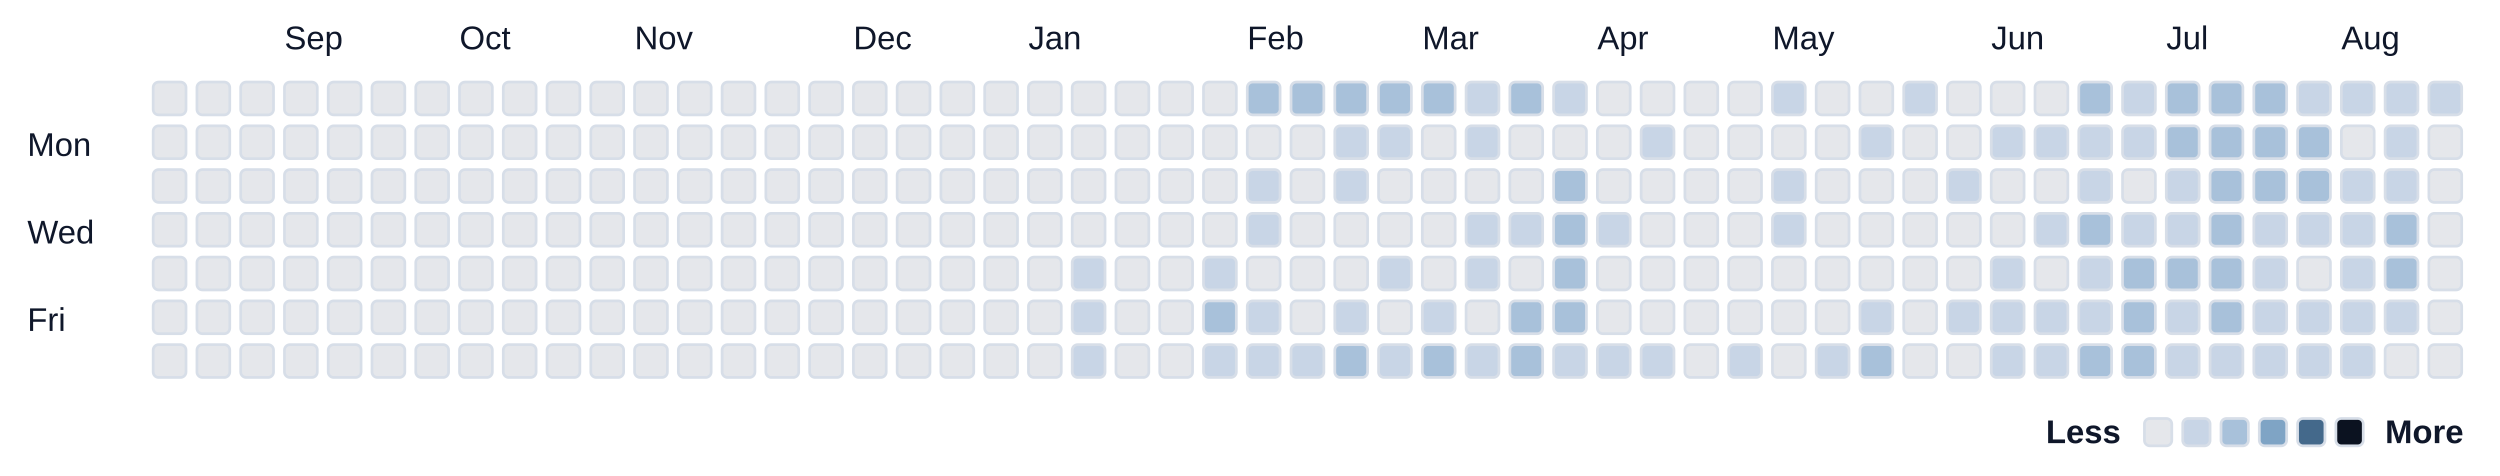
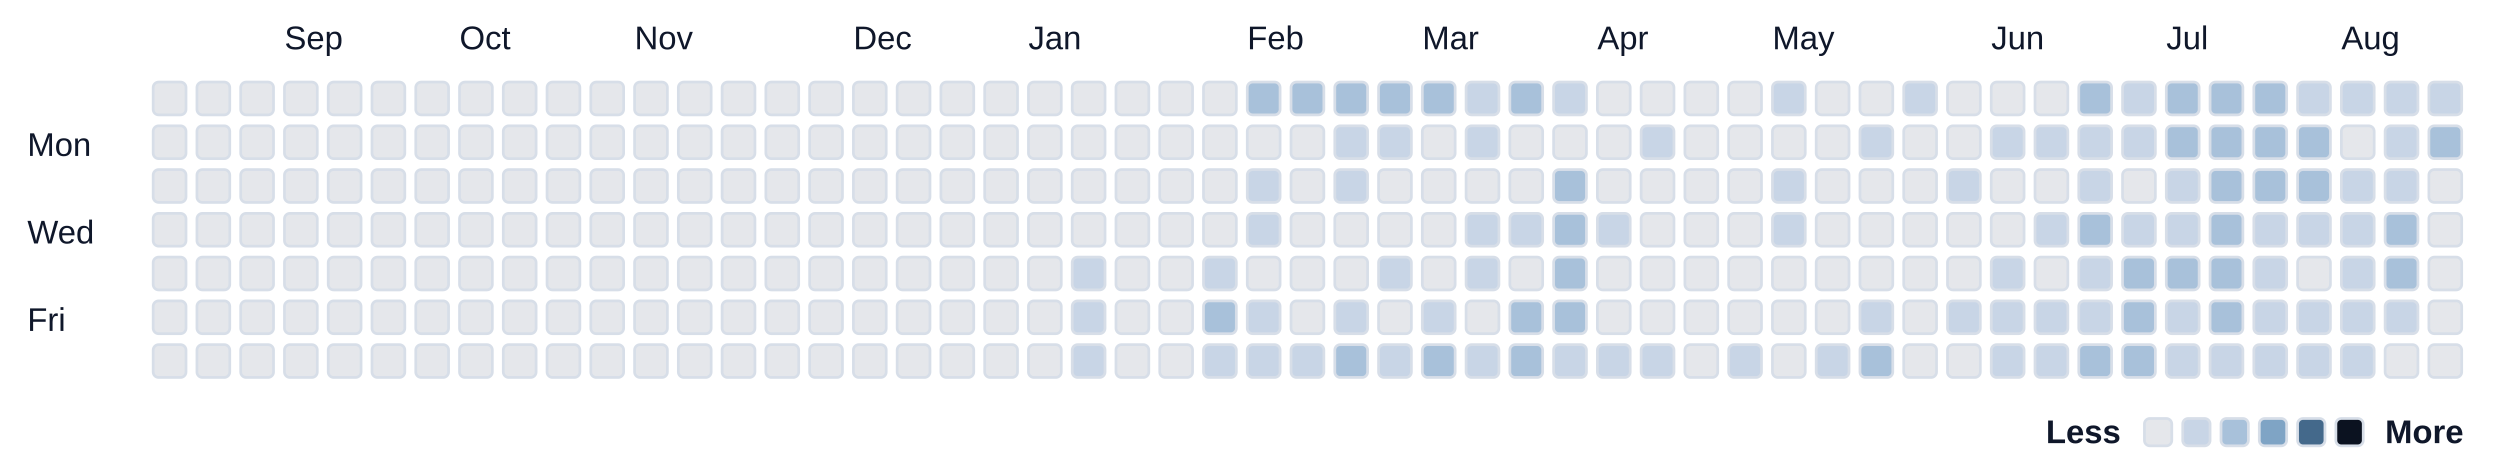
<svg xmlns="http://www.w3.org/2000/svg" baseProfile="tiny" height="174" version="1.2" width="914">
  <defs />
  <text fill="#0F172A" font-family="Segoe UI, Arial, sans-serif" font-size="12px" x="104" y="18">Sep</text>
  <text fill="#0F172A" font-family="Segoe UI, Arial, sans-serif" font-size="12px" x="168" y="18">Oct</text>
  <text fill="#0F172A" font-family="Segoe UI, Arial, sans-serif" font-size="12px" x="232" y="18">Nov</text>
  <text fill="#0F172A" font-family="Segoe UI, Arial, sans-serif" font-size="12px" x="312" y="18">Dec</text>
  <text fill="#0F172A" font-family="Segoe UI, Arial, sans-serif" font-size="12px" x="376" y="18">Jan</text>
  <text fill="#0F172A" font-family="Segoe UI, Arial, sans-serif" font-size="12px" x="456" y="18">Feb</text>
  <text fill="#0F172A" font-family="Segoe UI, Arial, sans-serif" font-size="12px" x="520" y="18">Mar</text>
  <text fill="#0F172A" font-family="Segoe UI, Arial, sans-serif" font-size="12px" x="584" y="18">Apr</text>
  <text fill="#0F172A" font-family="Segoe UI, Arial, sans-serif" font-size="12px" x="648" y="18">May</text>
  <text fill="#0F172A" font-family="Segoe UI, Arial, sans-serif" font-size="12px" x="728" y="18">Jun</text>
  <text fill="#0F172A" font-family="Segoe UI, Arial, sans-serif" font-size="12px" x="792" y="18">Jul</text>
  <text fill="#0F172A" font-family="Segoe UI, Arial, sans-serif" font-size="12px" x="856" y="18">Aug</text>
  <text fill="#0F172A" font-family="Segoe UI, Arial, sans-serif" font-size="12px" x="10" y="57">Mon</text>
  <text fill="#0F172A" font-family="Segoe UI, Arial, sans-serif" font-size="12px" x="10" y="89">Wed</text>
  <text fill="#0F172A" font-family="Segoe UI, Arial, sans-serif" font-size="12px" x="10" y="121">Fri</text>
  <rect fill="#E5E7EB" height="12" rx="2" ry="2" stroke="#D7DEE8" stroke-width="1" width="12" x="56" y="30" />
  <rect fill="#E5E7EB" height="12" rx="2" ry="2" stroke="#D7DEE8" stroke-width="1" width="12" x="56" y="46" />
  <rect fill="#E5E7EB" height="12" rx="2" ry="2" stroke="#D7DEE8" stroke-width="1" width="12" x="56" y="62" />
  <rect fill="#E5E7EB" height="12" rx="2" ry="2" stroke="#D7DEE8" stroke-width="1" width="12" x="56" y="78" />
  <rect fill="#E5E7EB" height="12" rx="2" ry="2" stroke="#D7DEE8" stroke-width="1" width="12" x="56" y="94" />
  <rect fill="#E5E7EB" height="12" rx="2" ry="2" stroke="#D7DEE8" stroke-width="1" width="12" x="56" y="110" />
  <rect fill="#E5E7EB" height="12" rx="2" ry="2" stroke="#D7DEE8" stroke-width="1" width="12" x="56" y="126" />
  <rect fill="#E5E7EB" height="12" rx="2" ry="2" stroke="#D7DEE8" stroke-width="1" width="12" x="72" y="30" />
  <rect fill="#E5E7EB" height="12" rx="2" ry="2" stroke="#D7DEE8" stroke-width="1" width="12" x="72" y="46" />
  <rect fill="#E5E7EB" height="12" rx="2" ry="2" stroke="#D7DEE8" stroke-width="1" width="12" x="72" y="62" />
  <rect fill="#E5E7EB" height="12" rx="2" ry="2" stroke="#D7DEE8" stroke-width="1" width="12" x="72" y="78" />
  <rect fill="#E5E7EB" height="12" rx="2" ry="2" stroke="#D7DEE8" stroke-width="1" width="12" x="72" y="94" />
  <rect fill="#E5E7EB" height="12" rx="2" ry="2" stroke="#D7DEE8" stroke-width="1" width="12" x="72" y="110" />
  <rect fill="#E5E7EB" height="12" rx="2" ry="2" stroke="#D7DEE8" stroke-width="1" width="12" x="72" y="126" />
  <rect fill="#E5E7EB" height="12" rx="2" ry="2" stroke="#D7DEE8" stroke-width="1" width="12" x="88" y="30" />
  <rect fill="#E5E7EB" height="12" rx="2" ry="2" stroke="#D7DEE8" stroke-width="1" width="12" x="88" y="46" />
  <rect fill="#E5E7EB" height="12" rx="2" ry="2" stroke="#D7DEE8" stroke-width="1" width="12" x="88" y="62" />
  <rect fill="#E5E7EB" height="12" rx="2" ry="2" stroke="#D7DEE8" stroke-width="1" width="12" x="88" y="78" />
  <rect fill="#E5E7EB" height="12" rx="2" ry="2" stroke="#D7DEE8" stroke-width="1" width="12" x="88" y="94" />
  <rect fill="#E5E7EB" height="12" rx="2" ry="2" stroke="#D7DEE8" stroke-width="1" width="12" x="88" y="110" />
  <rect fill="#E5E7EB" height="12" rx="2" ry="2" stroke="#D7DEE8" stroke-width="1" width="12" x="88" y="126" />
  <rect fill="#E5E7EB" height="12" rx="2" ry="2" stroke="#D7DEE8" stroke-width="1" width="12" x="104" y="30" />
  <rect fill="#E5E7EB" height="12" rx="2" ry="2" stroke="#D7DEE8" stroke-width="1" width="12" x="104" y="46" />
  <rect fill="#E5E7EB" height="12" rx="2" ry="2" stroke="#D7DEE8" stroke-width="1" width="12" x="104" y="62" />
  <rect fill="#E5E7EB" height="12" rx="2" ry="2" stroke="#D7DEE8" stroke-width="1" width="12" x="104" y="78" />
  <rect fill="#E5E7EB" height="12" rx="2" ry="2" stroke="#D7DEE8" stroke-width="1" width="12" x="104" y="94" />
  <rect fill="#E5E7EB" height="12" rx="2" ry="2" stroke="#D7DEE8" stroke-width="1" width="12" x="104" y="110" />
  <rect fill="#E5E7EB" height="12" rx="2" ry="2" stroke="#D7DEE8" stroke-width="1" width="12" x="104" y="126" />
  <rect fill="#E5E7EB" height="12" rx="2" ry="2" stroke="#D7DEE8" stroke-width="1" width="12" x="120" y="30" />
  <rect fill="#E5E7EB" height="12" rx="2" ry="2" stroke="#D7DEE8" stroke-width="1" width="12" x="120" y="46" />
  <rect fill="#E5E7EB" height="12" rx="2" ry="2" stroke="#D7DEE8" stroke-width="1" width="12" x="120" y="62" />
  <rect fill="#E5E7EB" height="12" rx="2" ry="2" stroke="#D7DEE8" stroke-width="1" width="12" x="120" y="78" />
  <rect fill="#E5E7EB" height="12" rx="2" ry="2" stroke="#D7DEE8" stroke-width="1" width="12" x="120" y="94" />
  <rect fill="#E5E7EB" height="12" rx="2" ry="2" stroke="#D7DEE8" stroke-width="1" width="12" x="120" y="110" />
  <rect fill="#E5E7EB" height="12" rx="2" ry="2" stroke="#D7DEE8" stroke-width="1" width="12" x="120" y="126" />
  <rect fill="#E5E7EB" height="12" rx="2" ry="2" stroke="#D7DEE8" stroke-width="1" width="12" x="136" y="30" />
  <rect fill="#E5E7EB" height="12" rx="2" ry="2" stroke="#D7DEE8" stroke-width="1" width="12" x="136" y="46" />
  <rect fill="#E5E7EB" height="12" rx="2" ry="2" stroke="#D7DEE8" stroke-width="1" width="12" x="136" y="62" />
  <rect fill="#E5E7EB" height="12" rx="2" ry="2" stroke="#D7DEE8" stroke-width="1" width="12" x="136" y="78" />
  <rect fill="#E5E7EB" height="12" rx="2" ry="2" stroke="#D7DEE8" stroke-width="1" width="12" x="136" y="94" />
  <rect fill="#E5E7EB" height="12" rx="2" ry="2" stroke="#D7DEE8" stroke-width="1" width="12" x="136" y="110" />
  <rect fill="#E5E7EB" height="12" rx="2" ry="2" stroke="#D7DEE8" stroke-width="1" width="12" x="136" y="126" />
  <rect fill="#E5E7EB" height="12" rx="2" ry="2" stroke="#D7DEE8" stroke-width="1" width="12" x="152" y="30" />
  <rect fill="#E5E7EB" height="12" rx="2" ry="2" stroke="#D7DEE8" stroke-width="1" width="12" x="152" y="46" />
  <rect fill="#E5E7EB" height="12" rx="2" ry="2" stroke="#D7DEE8" stroke-width="1" width="12" x="152" y="62" />
  <rect fill="#E5E7EB" height="12" rx="2" ry="2" stroke="#D7DEE8" stroke-width="1" width="12" x="152" y="78" />
  <rect fill="#E5E7EB" height="12" rx="2" ry="2" stroke="#D7DEE8" stroke-width="1" width="12" x="152" y="94" />
  <rect fill="#E5E7EB" height="12" rx="2" ry="2" stroke="#D7DEE8" stroke-width="1" width="12" x="152" y="110" />
  <rect fill="#E5E7EB" height="12" rx="2" ry="2" stroke="#D7DEE8" stroke-width="1" width="12" x="152" y="126" />
  <rect fill="#E5E7EB" height="12" rx="2" ry="2" stroke="#D7DEE8" stroke-width="1" width="12" x="168" y="30" />
  <rect fill="#E5E7EB" height="12" rx="2" ry="2" stroke="#D7DEE8" stroke-width="1" width="12" x="168" y="46" />
  <rect fill="#E5E7EB" height="12" rx="2" ry="2" stroke="#D7DEE8" stroke-width="1" width="12" x="168" y="62" />
  <rect fill="#E5E7EB" height="12" rx="2" ry="2" stroke="#D7DEE8" stroke-width="1" width="12" x="168" y="78" />
  <rect fill="#E5E7EB" height="12" rx="2" ry="2" stroke="#D7DEE8" stroke-width="1" width="12" x="168" y="94" />
  <rect fill="#E5E7EB" height="12" rx="2" ry="2" stroke="#D7DEE8" stroke-width="1" width="12" x="168" y="110" />
  <rect fill="#E5E7EB" height="12" rx="2" ry="2" stroke="#D7DEE8" stroke-width="1" width="12" x="168" y="126" />
  <rect fill="#E5E7EB" height="12" rx="2" ry="2" stroke="#D7DEE8" stroke-width="1" width="12" x="184" y="30" />
  <rect fill="#E5E7EB" height="12" rx="2" ry="2" stroke="#D7DEE8" stroke-width="1" width="12" x="184" y="46" />
  <rect fill="#E5E7EB" height="12" rx="2" ry="2" stroke="#D7DEE8" stroke-width="1" width="12" x="184" y="62" />
  <rect fill="#E5E7EB" height="12" rx="2" ry="2" stroke="#D7DEE8" stroke-width="1" width="12" x="184" y="78" />
  <rect fill="#E5E7EB" height="12" rx="2" ry="2" stroke="#D7DEE8" stroke-width="1" width="12" x="184" y="94" />
  <rect fill="#E5E7EB" height="12" rx="2" ry="2" stroke="#D7DEE8" stroke-width="1" width="12" x="184" y="110" />
  <rect fill="#E5E7EB" height="12" rx="2" ry="2" stroke="#D7DEE8" stroke-width="1" width="12" x="184" y="126" />
  <rect fill="#E5E7EB" height="12" rx="2" ry="2" stroke="#D7DEE8" stroke-width="1" width="12" x="200" y="30" />
  <rect fill="#E5E7EB" height="12" rx="2" ry="2" stroke="#D7DEE8" stroke-width="1" width="12" x="200" y="46" />
  <rect fill="#E5E7EB" height="12" rx="2" ry="2" stroke="#D7DEE8" stroke-width="1" width="12" x="200" y="62" />
  <rect fill="#E5E7EB" height="12" rx="2" ry="2" stroke="#D7DEE8" stroke-width="1" width="12" x="200" y="78" />
  <rect fill="#E5E7EB" height="12" rx="2" ry="2" stroke="#D7DEE8" stroke-width="1" width="12" x="200" y="94" />
  <rect fill="#E5E7EB" height="12" rx="2" ry="2" stroke="#D7DEE8" stroke-width="1" width="12" x="200" y="110" />
  <rect fill="#E5E7EB" height="12" rx="2" ry="2" stroke="#D7DEE8" stroke-width="1" width="12" x="200" y="126" />
  <rect fill="#E5E7EB" height="12" rx="2" ry="2" stroke="#D7DEE8" stroke-width="1" width="12" x="216" y="30" />
  <rect fill="#E5E7EB" height="12" rx="2" ry="2" stroke="#D7DEE8" stroke-width="1" width="12" x="216" y="46" />
  <rect fill="#E5E7EB" height="12" rx="2" ry="2" stroke="#D7DEE8" stroke-width="1" width="12" x="216" y="62" />
  <rect fill="#E5E7EB" height="12" rx="2" ry="2" stroke="#D7DEE8" stroke-width="1" width="12" x="216" y="78" />
  <rect fill="#E5E7EB" height="12" rx="2" ry="2" stroke="#D7DEE8" stroke-width="1" width="12" x="216" y="94" />
  <rect fill="#E5E7EB" height="12" rx="2" ry="2" stroke="#D7DEE8" stroke-width="1" width="12" x="216" y="110" />
  <rect fill="#E5E7EB" height="12" rx="2" ry="2" stroke="#D7DEE8" stroke-width="1" width="12" x="216" y="126" />
  <rect fill="#E5E7EB" height="12" rx="2" ry="2" stroke="#D7DEE8" stroke-width="1" width="12" x="232" y="30" />
  <rect fill="#E5E7EB" height="12" rx="2" ry="2" stroke="#D7DEE8" stroke-width="1" width="12" x="232" y="46" />
  <rect fill="#E5E7EB" height="12" rx="2" ry="2" stroke="#D7DEE8" stroke-width="1" width="12" x="232" y="62" />
  <rect fill="#E5E7EB" height="12" rx="2" ry="2" stroke="#D7DEE8" stroke-width="1" width="12" x="232" y="78" />
  <rect fill="#E5E7EB" height="12" rx="2" ry="2" stroke="#D7DEE8" stroke-width="1" width="12" x="232" y="94" />
  <rect fill="#E5E7EB" height="12" rx="2" ry="2" stroke="#D7DEE8" stroke-width="1" width="12" x="232" y="110" />
  <rect fill="#E5E7EB" height="12" rx="2" ry="2" stroke="#D7DEE8" stroke-width="1" width="12" x="232" y="126" />
  <rect fill="#E5E7EB" height="12" rx="2" ry="2" stroke="#D7DEE8" stroke-width="1" width="12" x="248" y="30" />
  <rect fill="#E5E7EB" height="12" rx="2" ry="2" stroke="#D7DEE8" stroke-width="1" width="12" x="248" y="46" />
  <rect fill="#E5E7EB" height="12" rx="2" ry="2" stroke="#D7DEE8" stroke-width="1" width="12" x="248" y="62" />
  <rect fill="#E5E7EB" height="12" rx="2" ry="2" stroke="#D7DEE8" stroke-width="1" width="12" x="248" y="78" />
  <rect fill="#E5E7EB" height="12" rx="2" ry="2" stroke="#D7DEE8" stroke-width="1" width="12" x="248" y="94" />
  <rect fill="#E5E7EB" height="12" rx="2" ry="2" stroke="#D7DEE8" stroke-width="1" width="12" x="248" y="110" />
  <rect fill="#E5E7EB" height="12" rx="2" ry="2" stroke="#D7DEE8" stroke-width="1" width="12" x="248" y="126" />
  <rect fill="#E5E7EB" height="12" rx="2" ry="2" stroke="#D7DEE8" stroke-width="1" width="12" x="264" y="30" />
  <rect fill="#E5E7EB" height="12" rx="2" ry="2" stroke="#D7DEE8" stroke-width="1" width="12" x="264" y="46" />
  <rect fill="#E5E7EB" height="12" rx="2" ry="2" stroke="#D7DEE8" stroke-width="1" width="12" x="264" y="62" />
  <rect fill="#E5E7EB" height="12" rx="2" ry="2" stroke="#D7DEE8" stroke-width="1" width="12" x="264" y="78" />
  <rect fill="#E5E7EB" height="12" rx="2" ry="2" stroke="#D7DEE8" stroke-width="1" width="12" x="264" y="94" />
  <rect fill="#E5E7EB" height="12" rx="2" ry="2" stroke="#D7DEE8" stroke-width="1" width="12" x="264" y="110" />
  <rect fill="#E5E7EB" height="12" rx="2" ry="2" stroke="#D7DEE8" stroke-width="1" width="12" x="264" y="126" />
  <rect fill="#E5E7EB" height="12" rx="2" ry="2" stroke="#D7DEE8" stroke-width="1" width="12" x="280" y="30" />
  <rect fill="#E5E7EB" height="12" rx="2" ry="2" stroke="#D7DEE8" stroke-width="1" width="12" x="280" y="46" />
  <rect fill="#E5E7EB" height="12" rx="2" ry="2" stroke="#D7DEE8" stroke-width="1" width="12" x="280" y="62" />
  <rect fill="#E5E7EB" height="12" rx="2" ry="2" stroke="#D7DEE8" stroke-width="1" width="12" x="280" y="78" />
  <rect fill="#E5E7EB" height="12" rx="2" ry="2" stroke="#D7DEE8" stroke-width="1" width="12" x="280" y="94" />
  <rect fill="#E5E7EB" height="12" rx="2" ry="2" stroke="#D7DEE8" stroke-width="1" width="12" x="280" y="110" />
  <rect fill="#E5E7EB" height="12" rx="2" ry="2" stroke="#D7DEE8" stroke-width="1" width="12" x="280" y="126" />
  <rect fill="#E5E7EB" height="12" rx="2" ry="2" stroke="#D7DEE8" stroke-width="1" width="12" x="296" y="30" />
  <rect fill="#E5E7EB" height="12" rx="2" ry="2" stroke="#D7DEE8" stroke-width="1" width="12" x="296" y="46" />
  <rect fill="#E5E7EB" height="12" rx="2" ry="2" stroke="#D7DEE8" stroke-width="1" width="12" x="296" y="62" />
  <rect fill="#E5E7EB" height="12" rx="2" ry="2" stroke="#D7DEE8" stroke-width="1" width="12" x="296" y="78" />
  <rect fill="#E5E7EB" height="12" rx="2" ry="2" stroke="#D7DEE8" stroke-width="1" width="12" x="296" y="94" />
  <rect fill="#E5E7EB" height="12" rx="2" ry="2" stroke="#D7DEE8" stroke-width="1" width="12" x="296" y="110" />
  <rect fill="#E5E7EB" height="12" rx="2" ry="2" stroke="#D7DEE8" stroke-width="1" width="12" x="296" y="126" />
  <rect fill="#E5E7EB" height="12" rx="2" ry="2" stroke="#D7DEE8" stroke-width="1" width="12" x="312" y="30" />
  <rect fill="#E5E7EB" height="12" rx="2" ry="2" stroke="#D7DEE8" stroke-width="1" width="12" x="312" y="46" />
  <rect fill="#E5E7EB" height="12" rx="2" ry="2" stroke="#D7DEE8" stroke-width="1" width="12" x="312" y="62" />
  <rect fill="#E5E7EB" height="12" rx="2" ry="2" stroke="#D7DEE8" stroke-width="1" width="12" x="312" y="78" />
  <rect fill="#E5E7EB" height="12" rx="2" ry="2" stroke="#D7DEE8" stroke-width="1" width="12" x="312" y="94" />
  <rect fill="#E5E7EB" height="12" rx="2" ry="2" stroke="#D7DEE8" stroke-width="1" width="12" x="312" y="110" />
  <rect fill="#E5E7EB" height="12" rx="2" ry="2" stroke="#D7DEE8" stroke-width="1" width="12" x="312" y="126" />
  <rect fill="#E5E7EB" height="12" rx="2" ry="2" stroke="#D7DEE8" stroke-width="1" width="12" x="328" y="30" />
  <rect fill="#E5E7EB" height="12" rx="2" ry="2" stroke="#D7DEE8" stroke-width="1" width="12" x="328" y="46" />
  <rect fill="#E5E7EB" height="12" rx="2" ry="2" stroke="#D7DEE8" stroke-width="1" width="12" x="328" y="62" />
  <rect fill="#E5E7EB" height="12" rx="2" ry="2" stroke="#D7DEE8" stroke-width="1" width="12" x="328" y="78" />
  <rect fill="#E5E7EB" height="12" rx="2" ry="2" stroke="#D7DEE8" stroke-width="1" width="12" x="328" y="94" />
  <rect fill="#E5E7EB" height="12" rx="2" ry="2" stroke="#D7DEE8" stroke-width="1" width="12" x="328" y="110" />
  <rect fill="#E5E7EB" height="12" rx="2" ry="2" stroke="#D7DEE8" stroke-width="1" width="12" x="328" y="126" />
  <rect fill="#E5E7EB" height="12" rx="2" ry="2" stroke="#D7DEE8" stroke-width="1" width="12" x="344" y="30" />
  <rect fill="#E5E7EB" height="12" rx="2" ry="2" stroke="#D7DEE8" stroke-width="1" width="12" x="344" y="46" />
  <rect fill="#E5E7EB" height="12" rx="2" ry="2" stroke="#D7DEE8" stroke-width="1" width="12" x="344" y="62" />
  <rect fill="#E5E7EB" height="12" rx="2" ry="2" stroke="#D7DEE8" stroke-width="1" width="12" x="344" y="78" />
  <rect fill="#E5E7EB" height="12" rx="2" ry="2" stroke="#D7DEE8" stroke-width="1" width="12" x="344" y="94" />
  <rect fill="#E5E7EB" height="12" rx="2" ry="2" stroke="#D7DEE8" stroke-width="1" width="12" x="344" y="110" />
  <rect fill="#E5E7EB" height="12" rx="2" ry="2" stroke="#D7DEE8" stroke-width="1" width="12" x="344" y="126" />
  <rect fill="#E5E7EB" height="12" rx="2" ry="2" stroke="#D7DEE8" stroke-width="1" width="12" x="360" y="30" />
  <rect fill="#E5E7EB" height="12" rx="2" ry="2" stroke="#D7DEE8" stroke-width="1" width="12" x="360" y="46" />
  <rect fill="#E5E7EB" height="12" rx="2" ry="2" stroke="#D7DEE8" stroke-width="1" width="12" x="360" y="62" />
  <rect fill="#E5E7EB" height="12" rx="2" ry="2" stroke="#D7DEE8" stroke-width="1" width="12" x="360" y="78" />
  <rect fill="#E5E7EB" height="12" rx="2" ry="2" stroke="#D7DEE8" stroke-width="1" width="12" x="360" y="94" />
  <rect fill="#E5E7EB" height="12" rx="2" ry="2" stroke="#D7DEE8" stroke-width="1" width="12" x="360" y="110" />
  <rect fill="#E5E7EB" height="12" rx="2" ry="2" stroke="#D7DEE8" stroke-width="1" width="12" x="360" y="126" />
  <rect fill="#E5E7EB" height="12" rx="2" ry="2" stroke="#D7DEE8" stroke-width="1" width="12" x="376" y="30" />
  <rect fill="#E5E7EB" height="12" rx="2" ry="2" stroke="#D7DEE8" stroke-width="1" width="12" x="376" y="46" />
  <rect fill="#E5E7EB" height="12" rx="2" ry="2" stroke="#D7DEE8" stroke-width="1" width="12" x="376" y="62" />
  <rect fill="#E5E7EB" height="12" rx="2" ry="2" stroke="#D7DEE8" stroke-width="1" width="12" x="376" y="78" />
  <rect fill="#E5E7EB" height="12" rx="2" ry="2" stroke="#D7DEE8" stroke-width="1" width="12" x="376" y="94" />
  <rect fill="#E5E7EB" height="12" rx="2" ry="2" stroke="#D7DEE8" stroke-width="1" width="12" x="376" y="110" />
  <rect fill="#E5E7EB" height="12" rx="2" ry="2" stroke="#D7DEE8" stroke-width="1" width="12" x="376" y="126" />
  <rect fill="#E5E7EB" height="12" rx="2" ry="2" stroke="#D7DEE8" stroke-width="1" width="12" x="392" y="30" />
  <rect fill="#E5E7EB" height="12" rx="2" ry="2" stroke="#D7DEE8" stroke-width="1" width="12" x="392" y="46" />
  <rect fill="#E5E7EB" height="12" rx="2" ry="2" stroke="#D7DEE8" stroke-width="1" width="12" x="392" y="62" />
  <rect fill="#E5E7EB" height="12" rx="2" ry="2" stroke="#D7DEE8" stroke-width="1" width="12" x="392" y="78" />
  <rect fill="#C8D5E6" height="12" rx="2" ry="2" stroke="#D7DEE8" stroke-width="1" width="12" x="392" y="94" />
  <rect fill="#C8D5E6" height="12" rx="2" ry="2" stroke="#D7DEE8" stroke-width="1" width="12" x="392" y="110" />
  <rect fill="#C8D5E6" height="12" rx="2" ry="2" stroke="#D7DEE8" stroke-width="1" width="12" x="392" y="126" />
  <rect fill="#E5E7EB" height="12" rx="2" ry="2" stroke="#D7DEE8" stroke-width="1" width="12" x="408" y="30" />
  <rect fill="#E5E7EB" height="12" rx="2" ry="2" stroke="#D7DEE8" stroke-width="1" width="12" x="408" y="46" />
  <rect fill="#E5E7EB" height="12" rx="2" ry="2" stroke="#D7DEE8" stroke-width="1" width="12" x="408" y="62" />
  <rect fill="#E5E7EB" height="12" rx="2" ry="2" stroke="#D7DEE8" stroke-width="1" width="12" x="408" y="78" />
  <rect fill="#E5E7EB" height="12" rx="2" ry="2" stroke="#D7DEE8" stroke-width="1" width="12" x="408" y="94" />
  <rect fill="#E5E7EB" height="12" rx="2" ry="2" stroke="#D7DEE8" stroke-width="1" width="12" x="408" y="110" />
  <rect fill="#E5E7EB" height="12" rx="2" ry="2" stroke="#D7DEE8" stroke-width="1" width="12" x="408" y="126" />
  <rect fill="#E5E7EB" height="12" rx="2" ry="2" stroke="#D7DEE8" stroke-width="1" width="12" x="424" y="30" />
  <rect fill="#E5E7EB" height="12" rx="2" ry="2" stroke="#D7DEE8" stroke-width="1" width="12" x="424" y="46" />
  <rect fill="#E5E7EB" height="12" rx="2" ry="2" stroke="#D7DEE8" stroke-width="1" width="12" x="424" y="62" />
  <rect fill="#E5E7EB" height="12" rx="2" ry="2" stroke="#D7DEE8" stroke-width="1" width="12" x="424" y="78" />
  <rect fill="#E5E7EB" height="12" rx="2" ry="2" stroke="#D7DEE8" stroke-width="1" width="12" x="424" y="94" />
  <rect fill="#E5E7EB" height="12" rx="2" ry="2" stroke="#D7DEE8" stroke-width="1" width="12" x="424" y="110" />
  <rect fill="#E5E7EB" height="12" rx="2" ry="2" stroke="#D7DEE8" stroke-width="1" width="12" x="424" y="126" />
  <rect fill="#E5E7EB" height="12" rx="2" ry="2" stroke="#D7DEE8" stroke-width="1" width="12" x="440" y="30" />
  <rect fill="#E5E7EB" height="12" rx="2" ry="2" stroke="#D7DEE8" stroke-width="1" width="12" x="440" y="46" />
  <rect fill="#E5E7EB" height="12" rx="2" ry="2" stroke="#D7DEE8" stroke-width="1" width="12" x="440" y="62" />
  <rect fill="#E5E7EB" height="12" rx="2" ry="2" stroke="#D7DEE8" stroke-width="1" width="12" x="440" y="78" />
  <rect fill="#C8D5E6" height="12" rx="2" ry="2" stroke="#D7DEE8" stroke-width="1" width="12" x="440" y="94" />
  <rect fill="#A8C1DA" height="12" rx="2" ry="2" stroke="#D7DEE8" stroke-width="1" width="12" x="440" y="110" />
  <rect fill="#C8D5E6" height="12" rx="2" ry="2" stroke="#D7DEE8" stroke-width="1" width="12" x="440" y="126" />
  <rect fill="#A8C1DA" height="12" rx="2" ry="2" stroke="#D7DEE8" stroke-width="1" width="12" x="456" y="30" />
  <rect fill="#E5E7EB" height="12" rx="2" ry="2" stroke="#D7DEE8" stroke-width="1" width="12" x="456" y="46" />
  <rect fill="#C8D5E6" height="12" rx="2" ry="2" stroke="#D7DEE8" stroke-width="1" width="12" x="456" y="62" />
  <rect fill="#C8D5E6" height="12" rx="2" ry="2" stroke="#D7DEE8" stroke-width="1" width="12" x="456" y="78" />
  <rect fill="#E5E7EB" height="12" rx="2" ry="2" stroke="#D7DEE8" stroke-width="1" width="12" x="456" y="94" />
  <rect fill="#C8D5E6" height="12" rx="2" ry="2" stroke="#D7DEE8" stroke-width="1" width="12" x="456" y="110" />
  <rect fill="#C8D5E6" height="12" rx="2" ry="2" stroke="#D7DEE8" stroke-width="1" width="12" x="456" y="126" />
  <rect fill="#A8C1DA" height="12" rx="2" ry="2" stroke="#D7DEE8" stroke-width="1" width="12" x="472" y="30" />
  <rect fill="#E5E7EB" height="12" rx="2" ry="2" stroke="#D7DEE8" stroke-width="1" width="12" x="472" y="46" />
  <rect fill="#E5E7EB" height="12" rx="2" ry="2" stroke="#D7DEE8" stroke-width="1" width="12" x="472" y="62" />
  <rect fill="#E5E7EB" height="12" rx="2" ry="2" stroke="#D7DEE8" stroke-width="1" width="12" x="472" y="78" />
  <rect fill="#E5E7EB" height="12" rx="2" ry="2" stroke="#D7DEE8" stroke-width="1" width="12" x="472" y="94" />
  <rect fill="#E5E7EB" height="12" rx="2" ry="2" stroke="#D7DEE8" stroke-width="1" width="12" x="472" y="110" />
  <rect fill="#C8D5E6" height="12" rx="2" ry="2" stroke="#D7DEE8" stroke-width="1" width="12" x="472" y="126" />
  <rect fill="#A8C1DA" height="12" rx="2" ry="2" stroke="#D7DEE8" stroke-width="1" width="12" x="488" y="30" />
  <rect fill="#C8D5E6" height="12" rx="2" ry="2" stroke="#D7DEE8" stroke-width="1" width="12" x="488" y="46" />
  <rect fill="#C8D5E6" height="12" rx="2" ry="2" stroke="#D7DEE8" stroke-width="1" width="12" x="488" y="62" />
  <rect fill="#E5E7EB" height="12" rx="2" ry="2" stroke="#D7DEE8" stroke-width="1" width="12" x="488" y="78" />
  <rect fill="#E5E7EB" height="12" rx="2" ry="2" stroke="#D7DEE8" stroke-width="1" width="12" x="488" y="94" />
  <rect fill="#C8D5E6" height="12" rx="2" ry="2" stroke="#D7DEE8" stroke-width="1" width="12" x="488" y="110" />
  <rect fill="#A8C1DA" height="12" rx="2" ry="2" stroke="#D7DEE8" stroke-width="1" width="12" x="488" y="126" />
  <rect fill="#A8C1DA" height="12" rx="2" ry="2" stroke="#D7DEE8" stroke-width="1" width="12" x="504" y="30" />
  <rect fill="#C8D5E6" height="12" rx="2" ry="2" stroke="#D7DEE8" stroke-width="1" width="12" x="504" y="46" />
  <rect fill="#E5E7EB" height="12" rx="2" ry="2" stroke="#D7DEE8" stroke-width="1" width="12" x="504" y="62" />
  <rect fill="#E5E7EB" height="12" rx="2" ry="2" stroke="#D7DEE8" stroke-width="1" width="12" x="504" y="78" />
  <rect fill="#C8D5E6" height="12" rx="2" ry="2" stroke="#D7DEE8" stroke-width="1" width="12" x="504" y="94" />
  <rect fill="#E5E7EB" height="12" rx="2" ry="2" stroke="#D7DEE8" stroke-width="1" width="12" x="504" y="110" />
  <rect fill="#C8D5E6" height="12" rx="2" ry="2" stroke="#D7DEE8" stroke-width="1" width="12" x="504" y="126" />
  <rect fill="#A8C1DA" height="12" rx="2" ry="2" stroke="#D7DEE8" stroke-width="1" width="12" x="520" y="30" />
  <rect fill="#E5E7EB" height="12" rx="2" ry="2" stroke="#D7DEE8" stroke-width="1" width="12" x="520" y="46" />
  <rect fill="#E5E7EB" height="12" rx="2" ry="2" stroke="#D7DEE8" stroke-width="1" width="12" x="520" y="62" />
  <rect fill="#E5E7EB" height="12" rx="2" ry="2" stroke="#D7DEE8" stroke-width="1" width="12" x="520" y="78" />
  <rect fill="#E5E7EB" height="12" rx="2" ry="2" stroke="#D7DEE8" stroke-width="1" width="12" x="520" y="94" />
  <rect fill="#C8D5E6" height="12" rx="2" ry="2" stroke="#D7DEE8" stroke-width="1" width="12" x="520" y="110" />
  <rect fill="#A8C1DA" height="12" rx="2" ry="2" stroke="#D7DEE8" stroke-width="1" width="12" x="520" y="126" />
  <rect fill="#C8D5E6" height="12" rx="2" ry="2" stroke="#D7DEE8" stroke-width="1" width="12" x="536" y="30" />
  <rect fill="#C8D5E6" height="12" rx="2" ry="2" stroke="#D7DEE8" stroke-width="1" width="12" x="536" y="46" />
  <rect fill="#E5E7EB" height="12" rx="2" ry="2" stroke="#D7DEE8" stroke-width="1" width="12" x="536" y="62" />
  <rect fill="#C8D5E6" height="12" rx="2" ry="2" stroke="#D7DEE8" stroke-width="1" width="12" x="536" y="78" />
  <rect fill="#C8D5E6" height="12" rx="2" ry="2" stroke="#D7DEE8" stroke-width="1" width="12" x="536" y="94" />
  <rect fill="#E5E7EB" height="12" rx="2" ry="2" stroke="#D7DEE8" stroke-width="1" width="12" x="536" y="110" />
  <rect fill="#C8D5E6" height="12" rx="2" ry="2" stroke="#D7DEE8" stroke-width="1" width="12" x="536" y="126" />
  <rect fill="#A8C1DA" height="12" rx="2" ry="2" stroke="#D7DEE8" stroke-width="1" width="12" x="552" y="30" />
  <rect fill="#E5E7EB" height="12" rx="2" ry="2" stroke="#D7DEE8" stroke-width="1" width="12" x="552" y="46" />
  <rect fill="#E5E7EB" height="12" rx="2" ry="2" stroke="#D7DEE8" stroke-width="1" width="12" x="552" y="62" />
  <rect fill="#C8D5E6" height="12" rx="2" ry="2" stroke="#D7DEE8" stroke-width="1" width="12" x="552" y="78" />
  <rect fill="#E5E7EB" height="12" rx="2" ry="2" stroke="#D7DEE8" stroke-width="1" width="12" x="552" y="94" />
  <rect fill="#A8C1DA" height="12" rx="2" ry="2" stroke="#D7DEE8" stroke-width="1" width="12" x="552" y="110" />
  <rect fill="#A8C1DA" height="12" rx="2" ry="2" stroke="#D7DEE8" stroke-width="1" width="12" x="552" y="126" />
  <rect fill="#C8D5E6" height="12" rx="2" ry="2" stroke="#D7DEE8" stroke-width="1" width="12" x="568" y="30" />
  <rect fill="#E5E7EB" height="12" rx="2" ry="2" stroke="#D7DEE8" stroke-width="1" width="12" x="568" y="46" />
  <rect fill="#A8C1DA" height="12" rx="2" ry="2" stroke="#D7DEE8" stroke-width="1" width="12" x="568" y="62" />
  <rect fill="#A8C1DA" height="12" rx="2" ry="2" stroke="#D7DEE8" stroke-width="1" width="12" x="568" y="78" />
  <rect fill="#A8C1DA" height="12" rx="2" ry="2" stroke="#D7DEE8" stroke-width="1" width="12" x="568" y="94" />
  <rect fill="#A8C1DA" height="12" rx="2" ry="2" stroke="#D7DEE8" stroke-width="1" width="12" x="568" y="110" />
  <rect fill="#C8D5E6" height="12" rx="2" ry="2" stroke="#D7DEE8" stroke-width="1" width="12" x="568" y="126" />
  <rect fill="#E5E7EB" height="12" rx="2" ry="2" stroke="#D7DEE8" stroke-width="1" width="12" x="584" y="30" />
  <rect fill="#E5E7EB" height="12" rx="2" ry="2" stroke="#D7DEE8" stroke-width="1" width="12" x="584" y="46" />
  <rect fill="#E5E7EB" height="12" rx="2" ry="2" stroke="#D7DEE8" stroke-width="1" width="12" x="584" y="62" />
  <rect fill="#C8D5E6" height="12" rx="2" ry="2" stroke="#D7DEE8" stroke-width="1" width="12" x="584" y="78" />
  <rect fill="#E5E7EB" height="12" rx="2" ry="2" stroke="#D7DEE8" stroke-width="1" width="12" x="584" y="94" />
  <rect fill="#E5E7EB" height="12" rx="2" ry="2" stroke="#D7DEE8" stroke-width="1" width="12" x="584" y="110" />
  <rect fill="#C8D5E6" height="12" rx="2" ry="2" stroke="#D7DEE8" stroke-width="1" width="12" x="584" y="126" />
  <rect fill="#E5E7EB" height="12" rx="2" ry="2" stroke="#D7DEE8" stroke-width="1" width="12" x="600" y="30" />
  <rect fill="#C8D5E6" height="12" rx="2" ry="2" stroke="#D7DEE8" stroke-width="1" width="12" x="600" y="46" />
  <rect fill="#E5E7EB" height="12" rx="2" ry="2" stroke="#D7DEE8" stroke-width="1" width="12" x="600" y="62" />
  <rect fill="#E5E7EB" height="12" rx="2" ry="2" stroke="#D7DEE8" stroke-width="1" width="12" x="600" y="78" />
  <rect fill="#E5E7EB" height="12" rx="2" ry="2" stroke="#D7DEE8" stroke-width="1" width="12" x="600" y="94" />
  <rect fill="#E5E7EB" height="12" rx="2" ry="2" stroke="#D7DEE8" stroke-width="1" width="12" x="600" y="110" />
  <rect fill="#C8D5E6" height="12" rx="2" ry="2" stroke="#D7DEE8" stroke-width="1" width="12" x="600" y="126" />
  <rect fill="#E5E7EB" height="12" rx="2" ry="2" stroke="#D7DEE8" stroke-width="1" width="12" x="616" y="30" />
  <rect fill="#E5E7EB" height="12" rx="2" ry="2" stroke="#D7DEE8" stroke-width="1" width="12" x="616" y="46" />
  <rect fill="#E5E7EB" height="12" rx="2" ry="2" stroke="#D7DEE8" stroke-width="1" width="12" x="616" y="62" />
  <rect fill="#E5E7EB" height="12" rx="2" ry="2" stroke="#D7DEE8" stroke-width="1" width="12" x="616" y="78" />
  <rect fill="#E5E7EB" height="12" rx="2" ry="2" stroke="#D7DEE8" stroke-width="1" width="12" x="616" y="94" />
  <rect fill="#E5E7EB" height="12" rx="2" ry="2" stroke="#D7DEE8" stroke-width="1" width="12" x="616" y="110" />
  <rect fill="#E5E7EB" height="12" rx="2" ry="2" stroke="#D7DEE8" stroke-width="1" width="12" x="616" y="126" />
  <rect fill="#E5E7EB" height="12" rx="2" ry="2" stroke="#D7DEE8" stroke-width="1" width="12" x="632" y="30" />
  <rect fill="#E5E7EB" height="12" rx="2" ry="2" stroke="#D7DEE8" stroke-width="1" width="12" x="632" y="46" />
  <rect fill="#E5E7EB" height="12" rx="2" ry="2" stroke="#D7DEE8" stroke-width="1" width="12" x="632" y="62" />
  <rect fill="#E5E7EB" height="12" rx="2" ry="2" stroke="#D7DEE8" stroke-width="1" width="12" x="632" y="78" />
  <rect fill="#E5E7EB" height="12" rx="2" ry="2" stroke="#D7DEE8" stroke-width="1" width="12" x="632" y="94" />
  <rect fill="#E5E7EB" height="12" rx="2" ry="2" stroke="#D7DEE8" stroke-width="1" width="12" x="632" y="110" />
  <rect fill="#C8D5E6" height="12" rx="2" ry="2" stroke="#D7DEE8" stroke-width="1" width="12" x="632" y="126" />
  <rect fill="#C8D5E6" height="12" rx="2" ry="2" stroke="#D7DEE8" stroke-width="1" width="12" x="648" y="30" />
  <rect fill="#E5E7EB" height="12" rx="2" ry="2" stroke="#D7DEE8" stroke-width="1" width="12" x="648" y="46" />
  <rect fill="#C8D5E6" height="12" rx="2" ry="2" stroke="#D7DEE8" stroke-width="1" width="12" x="648" y="62" />
  <rect fill="#C8D5E6" height="12" rx="2" ry="2" stroke="#D7DEE8" stroke-width="1" width="12" x="648" y="78" />
  <rect fill="#E5E7EB" height="12" rx="2" ry="2" stroke="#D7DEE8" stroke-width="1" width="12" x="648" y="94" />
  <rect fill="#E5E7EB" height="12" rx="2" ry="2" stroke="#D7DEE8" stroke-width="1" width="12" x="648" y="110" />
  <rect fill="#E5E7EB" height="12" rx="2" ry="2" stroke="#D7DEE8" stroke-width="1" width="12" x="648" y="126" />
  <rect fill="#E5E7EB" height="12" rx="2" ry="2" stroke="#D7DEE8" stroke-width="1" width="12" x="664" y="30" />
  <rect fill="#E5E7EB" height="12" rx="2" ry="2" stroke="#D7DEE8" stroke-width="1" width="12" x="664" y="46" />
  <rect fill="#E5E7EB" height="12" rx="2" ry="2" stroke="#D7DEE8" stroke-width="1" width="12" x="664" y="62" />
  <rect fill="#E5E7EB" height="12" rx="2" ry="2" stroke="#D7DEE8" stroke-width="1" width="12" x="664" y="78" />
  <rect fill="#E5E7EB" height="12" rx="2" ry="2" stroke="#D7DEE8" stroke-width="1" width="12" x="664" y="94" />
  <rect fill="#E5E7EB" height="12" rx="2" ry="2" stroke="#D7DEE8" stroke-width="1" width="12" x="664" y="110" />
  <rect fill="#C8D5E6" height="12" rx="2" ry="2" stroke="#D7DEE8" stroke-width="1" width="12" x="664" y="126" />
  <rect fill="#E5E7EB" height="12" rx="2" ry="2" stroke="#D7DEE8" stroke-width="1" width="12" x="680" y="30" />
  <rect fill="#C8D5E6" height="12" rx="2" ry="2" stroke="#D7DEE8" stroke-width="1" width="12" x="680" y="46" />
  <rect fill="#E5E7EB" height="12" rx="2" ry="2" stroke="#D7DEE8" stroke-width="1" width="12" x="680" y="62" />
  <rect fill="#E5E7EB" height="12" rx="2" ry="2" stroke="#D7DEE8" stroke-width="1" width="12" x="680" y="78" />
  <rect fill="#E5E7EB" height="12" rx="2" ry="2" stroke="#D7DEE8" stroke-width="1" width="12" x="680" y="94" />
  <rect fill="#C8D5E6" height="12" rx="2" ry="2" stroke="#D7DEE8" stroke-width="1" width="12" x="680" y="110" />
  <rect fill="#A8C1DA" height="12" rx="2" ry="2" stroke="#D7DEE8" stroke-width="1" width="12" x="680" y="126" />
  <rect fill="#C8D5E6" height="12" rx="2" ry="2" stroke="#D7DEE8" stroke-width="1" width="12" x="696" y="30" />
  <rect fill="#E5E7EB" height="12" rx="2" ry="2" stroke="#D7DEE8" stroke-width="1" width="12" x="696" y="46" />
  <rect fill="#E5E7EB" height="12" rx="2" ry="2" stroke="#D7DEE8" stroke-width="1" width="12" x="696" y="62" />
  <rect fill="#E5E7EB" height="12" rx="2" ry="2" stroke="#D7DEE8" stroke-width="1" width="12" x="696" y="78" />
  <rect fill="#E5E7EB" height="12" rx="2" ry="2" stroke="#D7DEE8" stroke-width="1" width="12" x="696" y="94" />
  <rect fill="#E5E7EB" height="12" rx="2" ry="2" stroke="#D7DEE8" stroke-width="1" width="12" x="696" y="110" />
  <rect fill="#E5E7EB" height="12" rx="2" ry="2" stroke="#D7DEE8" stroke-width="1" width="12" x="696" y="126" />
  <rect fill="#E5E7EB" height="12" rx="2" ry="2" stroke="#D7DEE8" stroke-width="1" width="12" x="712" y="30" />
  <rect fill="#E5E7EB" height="12" rx="2" ry="2" stroke="#D7DEE8" stroke-width="1" width="12" x="712" y="46" />
  <rect fill="#C8D5E6" height="12" rx="2" ry="2" stroke="#D7DEE8" stroke-width="1" width="12" x="712" y="62" />
  <rect fill="#E5E7EB" height="12" rx="2" ry="2" stroke="#D7DEE8" stroke-width="1" width="12" x="712" y="78" />
  <rect fill="#E5E7EB" height="12" rx="2" ry="2" stroke="#D7DEE8" stroke-width="1" width="12" x="712" y="94" />
  <rect fill="#C8D5E6" height="12" rx="2" ry="2" stroke="#D7DEE8" stroke-width="1" width="12" x="712" y="110" />
  <rect fill="#E5E7EB" height="12" rx="2" ry="2" stroke="#D7DEE8" stroke-width="1" width="12" x="712" y="126" />
  <rect fill="#E5E7EB" height="12" rx="2" ry="2" stroke="#D7DEE8" stroke-width="1" width="12" x="728" y="30" />
  <rect fill="#C8D5E6" height="12" rx="2" ry="2" stroke="#D7DEE8" stroke-width="1" width="12" x="728" y="46" />
  <rect fill="#E5E7EB" height="12" rx="2" ry="2" stroke="#D7DEE8" stroke-width="1" width="12" x="728" y="62" />
  <rect fill="#E5E7EB" height="12" rx="2" ry="2" stroke="#D7DEE8" stroke-width="1" width="12" x="728" y="78" />
  <rect fill="#C8D5E6" height="12" rx="2" ry="2" stroke="#D7DEE8" stroke-width="1" width="12" x="728" y="94" />
  <rect fill="#C8D5E6" height="12" rx="2" ry="2" stroke="#D7DEE8" stroke-width="1" width="12" x="728" y="110" />
  <rect fill="#C8D5E6" height="12" rx="2" ry="2" stroke="#D7DEE8" stroke-width="1" width="12" x="728" y="126" />
  <rect fill="#E5E7EB" height="12" rx="2" ry="2" stroke="#D7DEE8" stroke-width="1" width="12" x="744" y="30" />
  <rect fill="#C8D5E6" height="12" rx="2" ry="2" stroke="#D7DEE8" stroke-width="1" width="12" x="744" y="46" />
  <rect fill="#E5E7EB" height="12" rx="2" ry="2" stroke="#D7DEE8" stroke-width="1" width="12" x="744" y="62" />
  <rect fill="#C8D5E6" height="12" rx="2" ry="2" stroke="#D7DEE8" stroke-width="1" width="12" x="744" y="78" />
  <rect fill="#E5E7EB" height="12" rx="2" ry="2" stroke="#D7DEE8" stroke-width="1" width="12" x="744" y="94" />
  <rect fill="#C8D5E6" height="12" rx="2" ry="2" stroke="#D7DEE8" stroke-width="1" width="12" x="744" y="110" />
  <rect fill="#C8D5E6" height="12" rx="2" ry="2" stroke="#D7DEE8" stroke-width="1" width="12" x="744" y="126" />
  <rect fill="#A8C1DA" height="12" rx="2" ry="2" stroke="#D7DEE8" stroke-width="1" width="12" x="760" y="30" />
  <rect fill="#C8D5E6" height="12" rx="2" ry="2" stroke="#D7DEE8" stroke-width="1" width="12" x="760" y="46" />
  <rect fill="#C8D5E6" height="12" rx="2" ry="2" stroke="#D7DEE8" stroke-width="1" width="12" x="760" y="62" />
  <rect fill="#A8C1DA" height="12" rx="2" ry="2" stroke="#D7DEE8" stroke-width="1" width="12" x="760" y="78" />
  <rect fill="#C8D5E6" height="12" rx="2" ry="2" stroke="#D7DEE8" stroke-width="1" width="12" x="760" y="94" />
  <rect fill="#C8D5E6" height="12" rx="2" ry="2" stroke="#D7DEE8" stroke-width="1" width="12" x="760" y="110" />
  <rect fill="#A8C1DA" height="12" rx="2" ry="2" stroke="#D7DEE8" stroke-width="1" width="12" x="760" y="126" />
  <rect fill="#C8D5E6" height="12" rx="2" ry="2" stroke="#D7DEE8" stroke-width="1" width="12" x="776" y="30" />
  <rect fill="#C8D5E6" height="12" rx="2" ry="2" stroke="#D7DEE8" stroke-width="1" width="12" x="776" y="46" />
  <rect fill="#E5E7EB" height="12" rx="2" ry="2" stroke="#D7DEE8" stroke-width="1" width="12" x="776" y="62" />
  <rect fill="#C8D5E6" height="12" rx="2" ry="2" stroke="#D7DEE8" stroke-width="1" width="12" x="776" y="78" />
  <rect fill="#A8C1DA" height="12" rx="2" ry="2" stroke="#D7DEE8" stroke-width="1" width="12" x="776" y="94" />
  <rect fill="#A8C1DA" height="12" rx="2" ry="2" stroke="#D7DEE8" stroke-width="1" width="12" x="776" y="110" />
  <rect fill="#A8C1DA" height="12" rx="2" ry="2" stroke="#D7DEE8" stroke-width="1" width="12" x="776" y="126" />
  <rect fill="#A8C1DA" height="12" rx="2" ry="2" stroke="#D7DEE8" stroke-width="1" width="12" x="792" y="30" />
  <rect fill="#A8C1DA" height="12" rx="2" ry="2" stroke="#D7DEE8" stroke-width="1" width="12" x="792" y="46" />
  <rect fill="#C8D5E6" height="12" rx="2" ry="2" stroke="#D7DEE8" stroke-width="1" width="12" x="792" y="62" />
  <rect fill="#C8D5E6" height="12" rx="2" ry="2" stroke="#D7DEE8" stroke-width="1" width="12" x="792" y="78" />
  <rect fill="#A8C1DA" height="12" rx="2" ry="2" stroke="#D7DEE8" stroke-width="1" width="12" x="792" y="94" />
  <rect fill="#C8D5E6" height="12" rx="2" ry="2" stroke="#D7DEE8" stroke-width="1" width="12" x="792" y="110" />
  <rect fill="#C8D5E6" height="12" rx="2" ry="2" stroke="#D7DEE8" stroke-width="1" width="12" x="792" y="126" />
  <rect fill="#A8C1DA" height="12" rx="2" ry="2" stroke="#D7DEE8" stroke-width="1" width="12" x="808" y="30" />
  <rect fill="#A8C1DA" height="12" rx="2" ry="2" stroke="#D7DEE8" stroke-width="1" width="12" x="808" y="46" />
  <rect fill="#A8C1DA" height="12" rx="2" ry="2" stroke="#D7DEE8" stroke-width="1" width="12" x="808" y="62" />
  <rect fill="#A8C1DA" height="12" rx="2" ry="2" stroke="#D7DEE8" stroke-width="1" width="12" x="808" y="78" />
  <rect fill="#A8C1DA" height="12" rx="2" ry="2" stroke="#D7DEE8" stroke-width="1" width="12" x="808" y="94" />
  <rect fill="#A8C1DA" height="12" rx="2" ry="2" stroke="#D7DEE8" stroke-width="1" width="12" x="808" y="110" />
  <rect fill="#C8D5E6" height="12" rx="2" ry="2" stroke="#D7DEE8" stroke-width="1" width="12" x="808" y="126" />
  <rect fill="#A8C1DA" height="12" rx="2" ry="2" stroke="#D7DEE8" stroke-width="1" width="12" x="824" y="30" />
  <rect fill="#A8C1DA" height="12" rx="2" ry="2" stroke="#D7DEE8" stroke-width="1" width="12" x="824" y="46" />
  <rect fill="#A8C1DA" height="12" rx="2" ry="2" stroke="#D7DEE8" stroke-width="1" width="12" x="824" y="62" />
  <rect fill="#C8D5E6" height="12" rx="2" ry="2" stroke="#D7DEE8" stroke-width="1" width="12" x="824" y="78" />
  <rect fill="#C8D5E6" height="12" rx="2" ry="2" stroke="#D7DEE8" stroke-width="1" width="12" x="824" y="94" />
  <rect fill="#C8D5E6" height="12" rx="2" ry="2" stroke="#D7DEE8" stroke-width="1" width="12" x="824" y="110" />
  <rect fill="#C8D5E6" height="12" rx="2" ry="2" stroke="#D7DEE8" stroke-width="1" width="12" x="824" y="126" />
  <rect fill="#C8D5E6" height="12" rx="2" ry="2" stroke="#D7DEE8" stroke-width="1" width="12" x="840" y="30" />
  <rect fill="#A8C1DA" height="12" rx="2" ry="2" stroke="#D7DEE8" stroke-width="1" width="12" x="840" y="46" />
  <rect fill="#A8C1DA" height="12" rx="2" ry="2" stroke="#D7DEE8" stroke-width="1" width="12" x="840" y="62" />
  <rect fill="#C8D5E6" height="12" rx="2" ry="2" stroke="#D7DEE8" stroke-width="1" width="12" x="840" y="78" />
  <rect fill="#E5E7EB" height="12" rx="2" ry="2" stroke="#D7DEE8" stroke-width="1" width="12" x="840" y="94" />
  <rect fill="#C8D5E6" height="12" rx="2" ry="2" stroke="#D7DEE8" stroke-width="1" width="12" x="840" y="110" />
  <rect fill="#C8D5E6" height="12" rx="2" ry="2" stroke="#D7DEE8" stroke-width="1" width="12" x="840" y="126" />
  <rect fill="#C8D5E6" height="12" rx="2" ry="2" stroke="#D7DEE8" stroke-width="1" width="12" x="856" y="30" />
  <rect fill="#E5E7EB" height="12" rx="2" ry="2" stroke="#D7DEE8" stroke-width="1" width="12" x="856" y="46" />
  <rect fill="#C8D5E6" height="12" rx="2" ry="2" stroke="#D7DEE8" stroke-width="1" width="12" x="856" y="62" />
  <rect fill="#C8D5E6" height="12" rx="2" ry="2" stroke="#D7DEE8" stroke-width="1" width="12" x="856" y="78" />
  <rect fill="#C8D5E6" height="12" rx="2" ry="2" stroke="#D7DEE8" stroke-width="1" width="12" x="856" y="94" />
  <rect fill="#C8D5E6" height="12" rx="2" ry="2" stroke="#D7DEE8" stroke-width="1" width="12" x="856" y="110" />
  <rect fill="#C8D5E6" height="12" rx="2" ry="2" stroke="#D7DEE8" stroke-width="1" width="12" x="856" y="126" />
  <rect fill="#C8D5E6" height="12" rx="2" ry="2" stroke="#D7DEE8" stroke-width="1" width="12" x="872" y="30" />
  <rect fill="#C8D5E6" height="12" rx="2" ry="2" stroke="#D7DEE8" stroke-width="1" width="12" x="872" y="46" />
  <rect fill="#C8D5E6" height="12" rx="2" ry="2" stroke="#D7DEE8" stroke-width="1" width="12" x="872" y="62" />
  <rect fill="#A8C1DA" height="12" rx="2" ry="2" stroke="#D7DEE8" stroke-width="1" width="12" x="872" y="78" />
  <rect fill="#A8C1DA" height="12" rx="2" ry="2" stroke="#D7DEE8" stroke-width="1" width="12" x="872" y="94" />
  <rect fill="#C8D5E6" height="12" rx="2" ry="2" stroke="#D7DEE8" stroke-width="1" width="12" x="872" y="110" />
  <rect fill="#E5E7EB" height="12" rx="2" ry="2" stroke="#D7DEE8" stroke-width="1" width="12" x="872" y="126" />
  <rect fill="#C8D5E6" height="12" rx="2" ry="2" stroke="#D7DEE8" stroke-width="1" width="12" x="888" y="30" />
-   <rect fill="#E5E7EB" height="12" rx="2" ry="2" stroke="#D7DEE8" stroke-width="1" width="12" x="888" y="46" />
+   <rect fill="#A8C1DA" height="12" rx="2" ry="2" stroke="#D7DEE8" stroke-width="1" width="12" x="888" y="46" />
  <rect fill="#E5E7EB" height="12" rx="2" ry="2" stroke="#D7DEE8" stroke-width="1" width="12" x="888" y="62" />
  <rect fill="#E5E7EB" height="12" rx="2" ry="2" stroke="#D7DEE8" stroke-width="1" width="12" x="888" y="78" />
  <rect fill="#E5E7EB" height="12" rx="2" ry="2" stroke="#D7DEE8" stroke-width="1" width="12" x="888" y="94" />
  <rect fill="#E5E7EB" height="12" rx="2" ry="2" stroke="#D7DEE8" stroke-width="1" width="12" x="888" y="110" />
  <rect fill="#E5E7EB" height="12" rx="2" ry="2" stroke="#D7DEE8" stroke-width="1" width="12" x="888" y="126" />
  <text fill="#0F172A" font-family="Segoe UI, Arial, sans-serif" font-size="12px" font-weight="600" x="748" y="162">Less</text>
  <rect fill="#E5E7EB" height="10" rx="2" ry="2" stroke="#D7DEE8" stroke-width="1" width="10" x="784" y="153" />
  <rect fill="#C8D5E6" height="10" rx="2" ry="2" stroke="#D7DEE8" stroke-width="1" width="10" x="798" y="153" />
  <rect fill="#A8C1DA" height="10" rx="2" ry="2" stroke="#D7DEE8" stroke-width="1" width="10" x="812" y="153" />
  <rect fill="#7FA4C5" height="10" rx="2" ry="2" stroke="#D7DEE8" stroke-width="1" width="10" x="826" y="153" />
  <rect fill="#44698B" height="10" rx="2" ry="2" stroke="#D7DEE8" stroke-width="1" width="10" x="840" y="153" />
  <rect fill="#0B1220" height="10" rx="2" ry="2" stroke="#D7DEE8" stroke-width="1" width="10" x="854" y="153" />
  <text fill="#0F172A" font-family="Segoe UI, Arial, sans-serif" font-size="12px" font-weight="600" x="872" y="162">More</text>
</svg>
